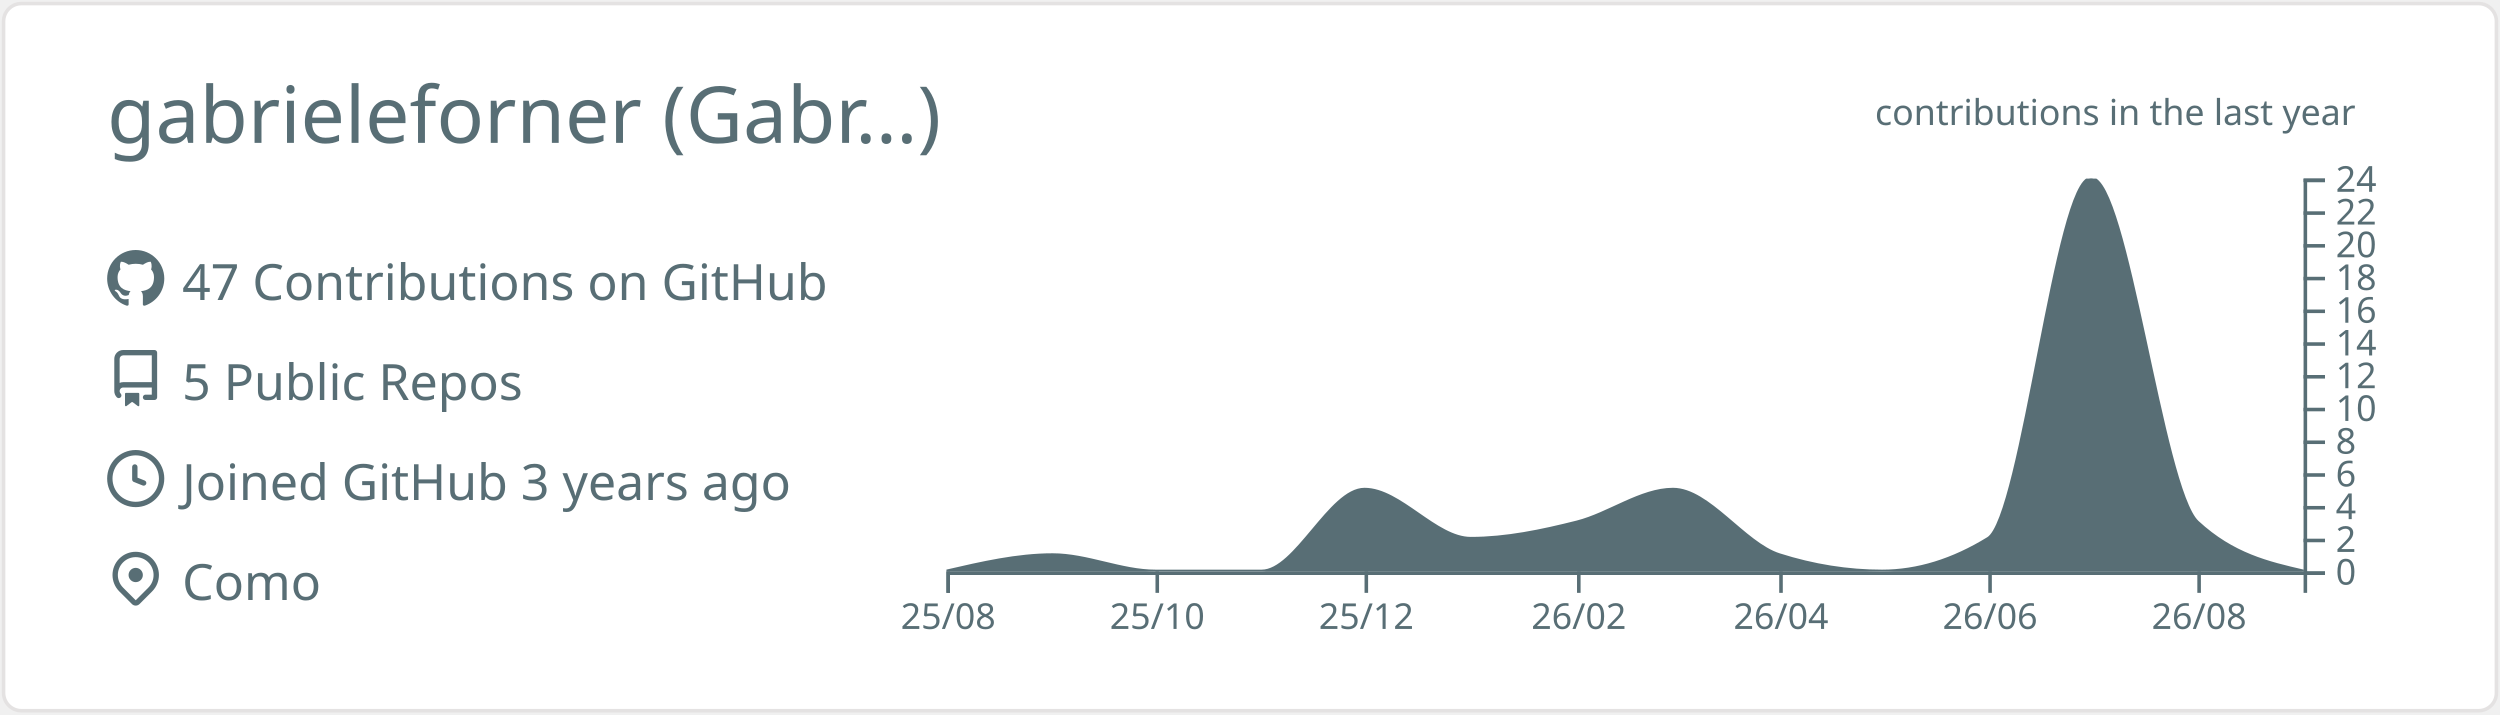
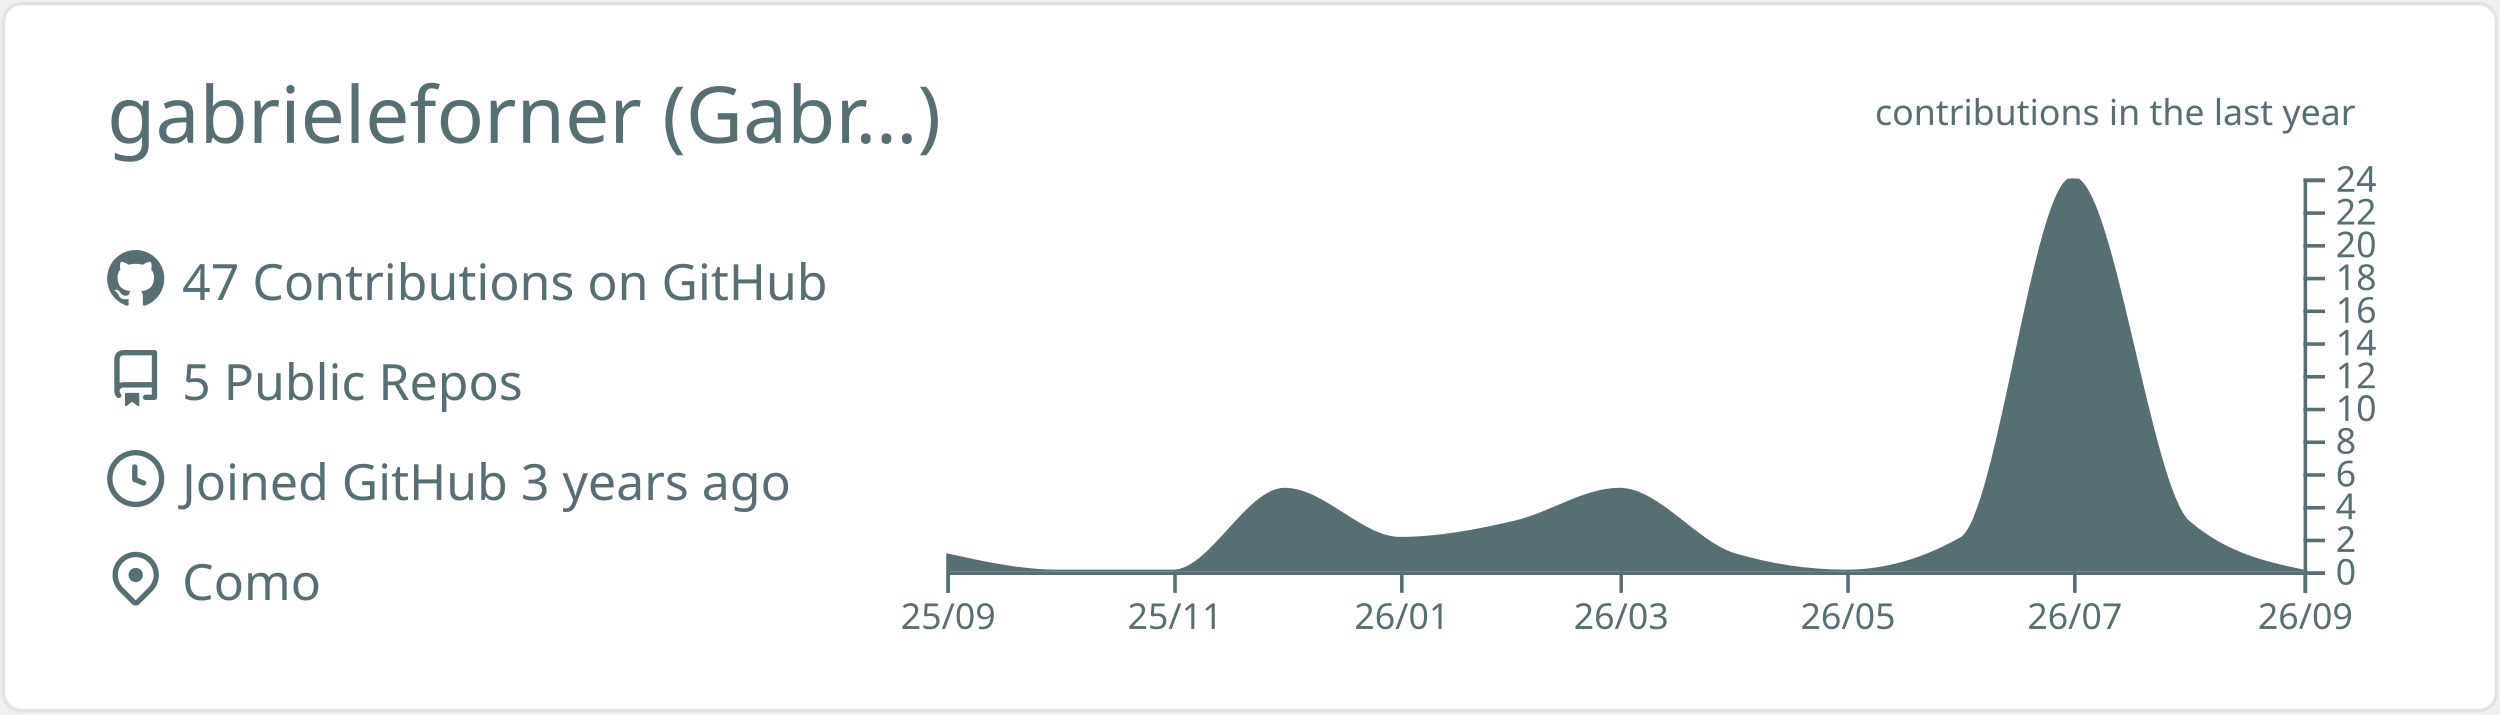
<svg xmlns="http://www.w3.org/2000/svg" width="700" height="200" viewBox="0 0 700 200">
  <style>* {
          font-family: 'Segoe UI', Ubuntu, "Helvetica Neue", Sans-Serif
        }</style>
  <g class="gpsc-root">
    <rect x="1" y="1" rx="5" ry="5" height="99%" width="99.714%" stroke="#e4e2e2" stroke-width="1" fill="#ffffff" stroke-opacity="1" />
    <text x="30" y="40" class="gpsc-item" style="--gpsc-i: 0; font-size: 22px; fill: #586e75;">gabrieleforner (Gabr…)</text>
    <g transform="translate(0,40)">
      <g transform="translate(30,30)">
        <g class="gpsc-item" style="--gpsc-i: 0;">
          <g transform="translate(0,0)" width="14" height="14" fill="#586e75">
            <path fill-rule="evenodd" d="M8 0C3.58 0 0 3.58 0 8c0 3.54 2.29 6.53 5.47 7.59.4.07.55-.17.55-.38 0-.19-.01-.82-.01-1.49-2.01.37-2.53-.49-2.69-.94-.09-.23-.48-.94-.82-1.13-.28-.15-.68-.52-.01-.53.63-.01 1.08.58 1.23.82.72 1.21 1.87.87 2.33.66.07-.52.28-.87.51-1.07-1.78-.2-3.64-.89-3.64-3.95 0-.87.31-1.59.82-2.15-.08-.2-.36-1.02.08-2.12 0 0 .67-.21 2.2.82.64-.18 1.32-.27 2-.27.68 0 1.36.09 2 .27 1.53-1.04 2.2-.82 2.2-.82.44 1.1.16 1.92.08 2.12.51.56.82 1.27.82 2.15 0 3.07-1.87 3.75-3.65 3.95.29.25.54.73.54 1.48 0 1.07-.01 1.93-.01 2.2 0 .21.15.46.55.38A8.013 8.013 0 0016 8c0-4.42-3.58-8-8-8z" />
          </g>
        </g>
        <g class="gpsc-item" style="--gpsc-i: 1;">
          <g transform="translate(0,28)" width="14" height="14" fill="#586e75">
            <path fill-rule="evenodd" d="M2 2.5A2.5 2.5 0 014.5 0h8.75a.75.75 0 01.75.75v12.5a.75.75 0 01-.75.75h-2.5a.75.75 0 110-1.5h1.75v-2h-8a1 1 0 00-.714 1.7.75.75 0 01-1.072 1.05A2.495 2.495 0 012 11.5v-9zm10.5-1V9h-8c-.356 0-.694.074-1 .208V2.5a1 1 0 011-1h8zM5 12.25v3.25a.25.25 0 00.4.2l1.45-1.087a.25.25 0 01.3 0L8.6 15.7a.25.25 0 00.4-.2v-3.25a.25.25 0 00-.25-.25h-3.5a.25.25 0 00-.25.25z" />
          </g>
        </g>
        <g class="gpsc-item" style="--gpsc-i: 2;">
          <g transform="translate(0,56)" width="14" height="14" fill="#586e75">
            <path fill-rule="evenodd" d="M1.5 8a6.5 6.5 0 1113 0 6.5 6.5 0 01-13 0zM8 0a8 8 0 100 16A8 8 0 008 0zm.5 4.75a.75.75 0 00-1.5 0v3.5a.75.75 0 00.471.696l2.5 1a.75.75 0 00.557-1.392L8.5 7.742V4.75z" />
          </g>
        </g>
        <g class="gpsc-item" style="--gpsc-i: 3;">
          <g transform="translate(0,84)" width="14" height="14" fill="#586e75">
            <path fill-rule="evenodd" d="M11.536 3.464a5 5 0 010 7.072L8 14.07l-3.536-3.535a5 5 0 117.072-7.072v.001zm1.06 8.132a6.5 6.5 0 10-9.192 0l3.535 3.536a1.5 1.5 0 002.122 0l3.535-3.536zM8 9a2 2 0 100-4 2 2 0 000 4z" />
          </g>
        </g>
        <text x="21" y="14" class="gpsc-item" style="--gpsc-i: 0; fill: #586e75; font-size: 14px;">47 Contributions on GitHub</text>
        <text x="21" y="42" class="gpsc-item" style="--gpsc-i: 1; fill: #586e75; font-size: 14px;">5 Public Repos</text>
        <text x="21" y="70" class="gpsc-item" style="--gpsc-i: 2; fill: #586e75; font-size: 14px;">Joined GitHub 3 years ago</text>
        <text x="21" y="98" class="gpsc-item" style="--gpsc-i: 3; fill: #586e75; font-size: 14px;">Como</text>
      </g>
      <g color="#586e75" transform="translate(295,10)">
        <clipPath id="gpsc-reveal-clip">
          <rect class="gpsc-reveal" x="-30" y="0" width="410" height="110" style="--gpsc-w: 410px; --gpsc-i: 4;" />
        </clipPath>
        <g clip-path="url(#gpsc-reveal-clip)" class="gpsc-chart" style="--gpsc-i: 4;">
-           <path transform="translate(-30,0)" stroke="#586e75" fill="#586e75" opacity="1" d="M0,110C9.916,107.708,19.832,105.417,29.747,105.417C39.343,105.417,48.939,110,58.535,110C68.451,110,78.367,110,88.283,110C97.879,110,107.475,87.083,117.071,87.083C126.987,87.083,136.902,100.833,146.818,100.833C156.734,100.833,166.65,98.753,176.566,96.25C185.522,93.99,194.478,87.083,203.434,87.083C213.35,87.083,223.266,102.259,233.182,105.417C242.778,108.472,252.374,110,261.97,110C271.886,110,281.801,106.944,291.717,100.833C301.313,94.919,310.909,0,320.505,0C330.421,0,340.337,87.083,350.253,96.25C360.168,105.417,370.084,107.708,380,110L380,110C370.084,110,360.168,110,350.253,110C340.337,110,330.421,110,320.505,110C310.909,110,301.313,110,291.717,110C281.801,110,271.886,110,261.97,110C252.374,110,242.778,110,233.182,110C223.266,110,213.35,110,203.434,110C194.478,110,185.522,110,176.566,110C166.65,110,156.734,110,146.818,110C136.902,110,126.987,110,117.071,110C107.475,110,97.879,110,88.283,110C78.367,110,68.451,110,58.535,110C48.939,110,39.343,110,29.747,110C19.832,110,9.916,110,0,110Z" />
+           <path transform="translate(-30,0)" stroke="#586e75" fill="#586e75" opacity="1" d="M0,105.417C10.411,107.708,20.822,110,31.233,110C41.991,110,52.749,110,63.507,110C73.918,110,84.329,87.083,94.74,87.083C105.498,87.083,116.256,100.833,127.014,100.833C137.772,100.833,148.53,98.753,159.288,96.25C169.005,93.99,178.721,87.083,188.438,87.083C199.196,87.083,209.954,102.259,220.712,105.417C231.123,108.472,241.534,110,251.945,110C262.703,110,273.461,106.944,284.219,100.833C294.63,94.919,305.041,0,315.452,0C326.21,0,336.968,87.083,347.726,96.25C358.484,105.417,369.242,107.708,380,110L380,110C369.242,110,358.484,110,347.726,110C336.968,110,326.21,110,315.452,110C305.041,110,294.63,110,284.219,110C273.461,110,262.703,110,251.945,110C241.534,110,231.123,110,220.712,110C209.954,110,199.196,110,188.438,110C178.721,110,169.005,110,159.288,110C148.53,110,137.772,110,127.014,110C116.256,110,105.498,110,94.74,110C84.329,110,73.918,110,63.507,110C52.749,110,41.991,110,31.233,110C20.822,110,10.411,110,0,110Z" />
        </g>
        <g color="#586e75" transform="translate(-30,110)" fill="none" font-size="10" font-family="sans-serif" text-anchor="middle">
          <path class="domain" stroke="currentColor" d="M0.5,6V0.5H380.5V6" />
          <g class="tick" opacity="1" transform="translate(0.5,0)">
            <line stroke="currentColor" y2="6" />
-             <text fill="currentColor" y="9" dy="0.71em">25/08</text>
+             <text fill="currentColor" y="9" dy="0.71em">25/09</text>
          </g>
-           <g class="tick" opacity="1" transform="translate(59.03535,0)">
+           <g class="tick" opacity="1" transform="translate(64.00685,0)">
            <line stroke="currentColor" y2="6" />
-             <text fill="currentColor" y="9" dy="0.71em">25/10</text>
+             <text fill="currentColor" y="9" dy="0.71em">25/11</text>
          </g>
-           <g class="tick" opacity="1" transform="translate(117.5707,0)">
+           <g class="tick" opacity="1" transform="translate(127.5137,0)">
            <line stroke="currentColor" y2="6" />
-             <text fill="currentColor" y="9" dy="0.71em">25/12</text>
+             <text fill="currentColor" y="9" dy="0.71em">26/01</text>
          </g>
-           <g class="tick" opacity="1" transform="translate(177.0657,0)">
+           <g class="tick" opacity="1" transform="translate(188.9384,0)">
            <line stroke="currentColor" y2="6" />
-             <text fill="currentColor" y="9" dy="0.71em">26/02</text>
+             <text fill="currentColor" y="9" dy="0.71em">26/03</text>
          </g>
-           <g class="tick" opacity="1" transform="translate(233.6818,0)">
+           <g class="tick" opacity="1" transform="translate(252.4452,0)">
            <line stroke="currentColor" y2="6" />
-             <text fill="currentColor" y="9" dy="0.71em">26/04</text>
+             <text fill="currentColor" y="9" dy="0.71em">26/05</text>
          </g>
-           <g class="tick" opacity="1" transform="translate(292.2172,0)">
+           <g class="tick" opacity="1" transform="translate(315.9521,0)">
            <line stroke="currentColor" y2="6" />
-             <text fill="currentColor" y="9" dy="0.71em">26/06</text>
+             <text fill="currentColor" y="9" dy="0.71em">26/07</text>
          </g>
-           <g class="tick" opacity="1" transform="translate(350.7525,0)">
+           <g class="tick" opacity="1" transform="translate(380.5,0)">
            <line stroke="currentColor" y2="6" />
-             <text fill="currentColor" y="9" dy="0.71em">26/08</text>
+             <text fill="currentColor" y="9" dy="0.71em">26/09</text>
          </g>
        </g>
        <g color="#586e75" transform="translate(350,0)" fill="none" font-size="10" font-family="sans-serif" text-anchor="start">
          <path class="domain" stroke="currentColor" d="M6,110.5H0.5V0.5H6" />
          <g class="tick" opacity="1" transform="translate(0,110.5)">
            <line stroke="currentColor" x2="6" />
            <text fill="currentColor" x="9" dy="0.32em">0</text>
          </g>
          <g class="tick" opacity="1" transform="translate(0,101.3333)">
            <line stroke="currentColor" x2="6" />
            <text fill="currentColor" x="9" dy="0.32em">2</text>
          </g>
          <g class="tick" opacity="1" transform="translate(0,92.16667)">
            <line stroke="currentColor" x2="6" />
            <text fill="currentColor" x="9" dy="0.32em">4</text>
          </g>
          <g class="tick" opacity="1" transform="translate(0,83)">
            <line stroke="currentColor" x2="6" />
            <text fill="currentColor" x="9" dy="0.32em">6</text>
          </g>
          <g class="tick" opacity="1" transform="translate(0,73.83333)">
            <line stroke="currentColor" x2="6" />
            <text fill="currentColor" x="9" dy="0.32em">8</text>
          </g>
          <g class="tick" opacity="1" transform="translate(0,64.66667)">
            <line stroke="currentColor" x2="6" />
            <text fill="currentColor" x="9" dy="0.32em">10</text>
          </g>
          <g class="tick" opacity="1" transform="translate(0,55.5)">
            <line stroke="currentColor" x2="6" />
            <text fill="currentColor" x="9" dy="0.32em">12</text>
          </g>
          <g class="tick" opacity="1" transform="translate(0,46.33333)">
            <line stroke="currentColor" x2="6" />
            <text fill="currentColor" x="9" dy="0.32em">14</text>
          </g>
          <g class="tick" opacity="1" transform="translate(0,37.16667)">
            <line stroke="currentColor" x2="6" />
            <text fill="currentColor" x="9" dy="0.32em">16</text>
          </g>
          <g class="tick" opacity="1" transform="translate(0,28)">
            <line stroke="currentColor" x2="6" />
            <text fill="currentColor" x="9" dy="0.32em">18</text>
          </g>
          <g class="tick" opacity="1" transform="translate(0,18.83333)">
            <line stroke="currentColor" x2="6" />
            <text fill="currentColor" x="9" dy="0.32em">20</text>
          </g>
          <g class="tick" opacity="1" transform="translate(0,9.666667)">
            <line stroke="currentColor" x2="6" />
            <text fill="currentColor" x="9" dy="0.32em">22</text>
          </g>
          <g class="tick" opacity="1" transform="translate(0,0.5)">
            <line stroke="currentColor" x2="6" />
            <text fill="currentColor" x="9" dy="0.32em">24</text>
          </g>
        </g>
        <g>
          <text y="-15" x="230" style="fill: #586e75; font-size: 10px;">contributions in the last year</text>
        </g>
      </g>
    </g>
  </g>
</svg>
